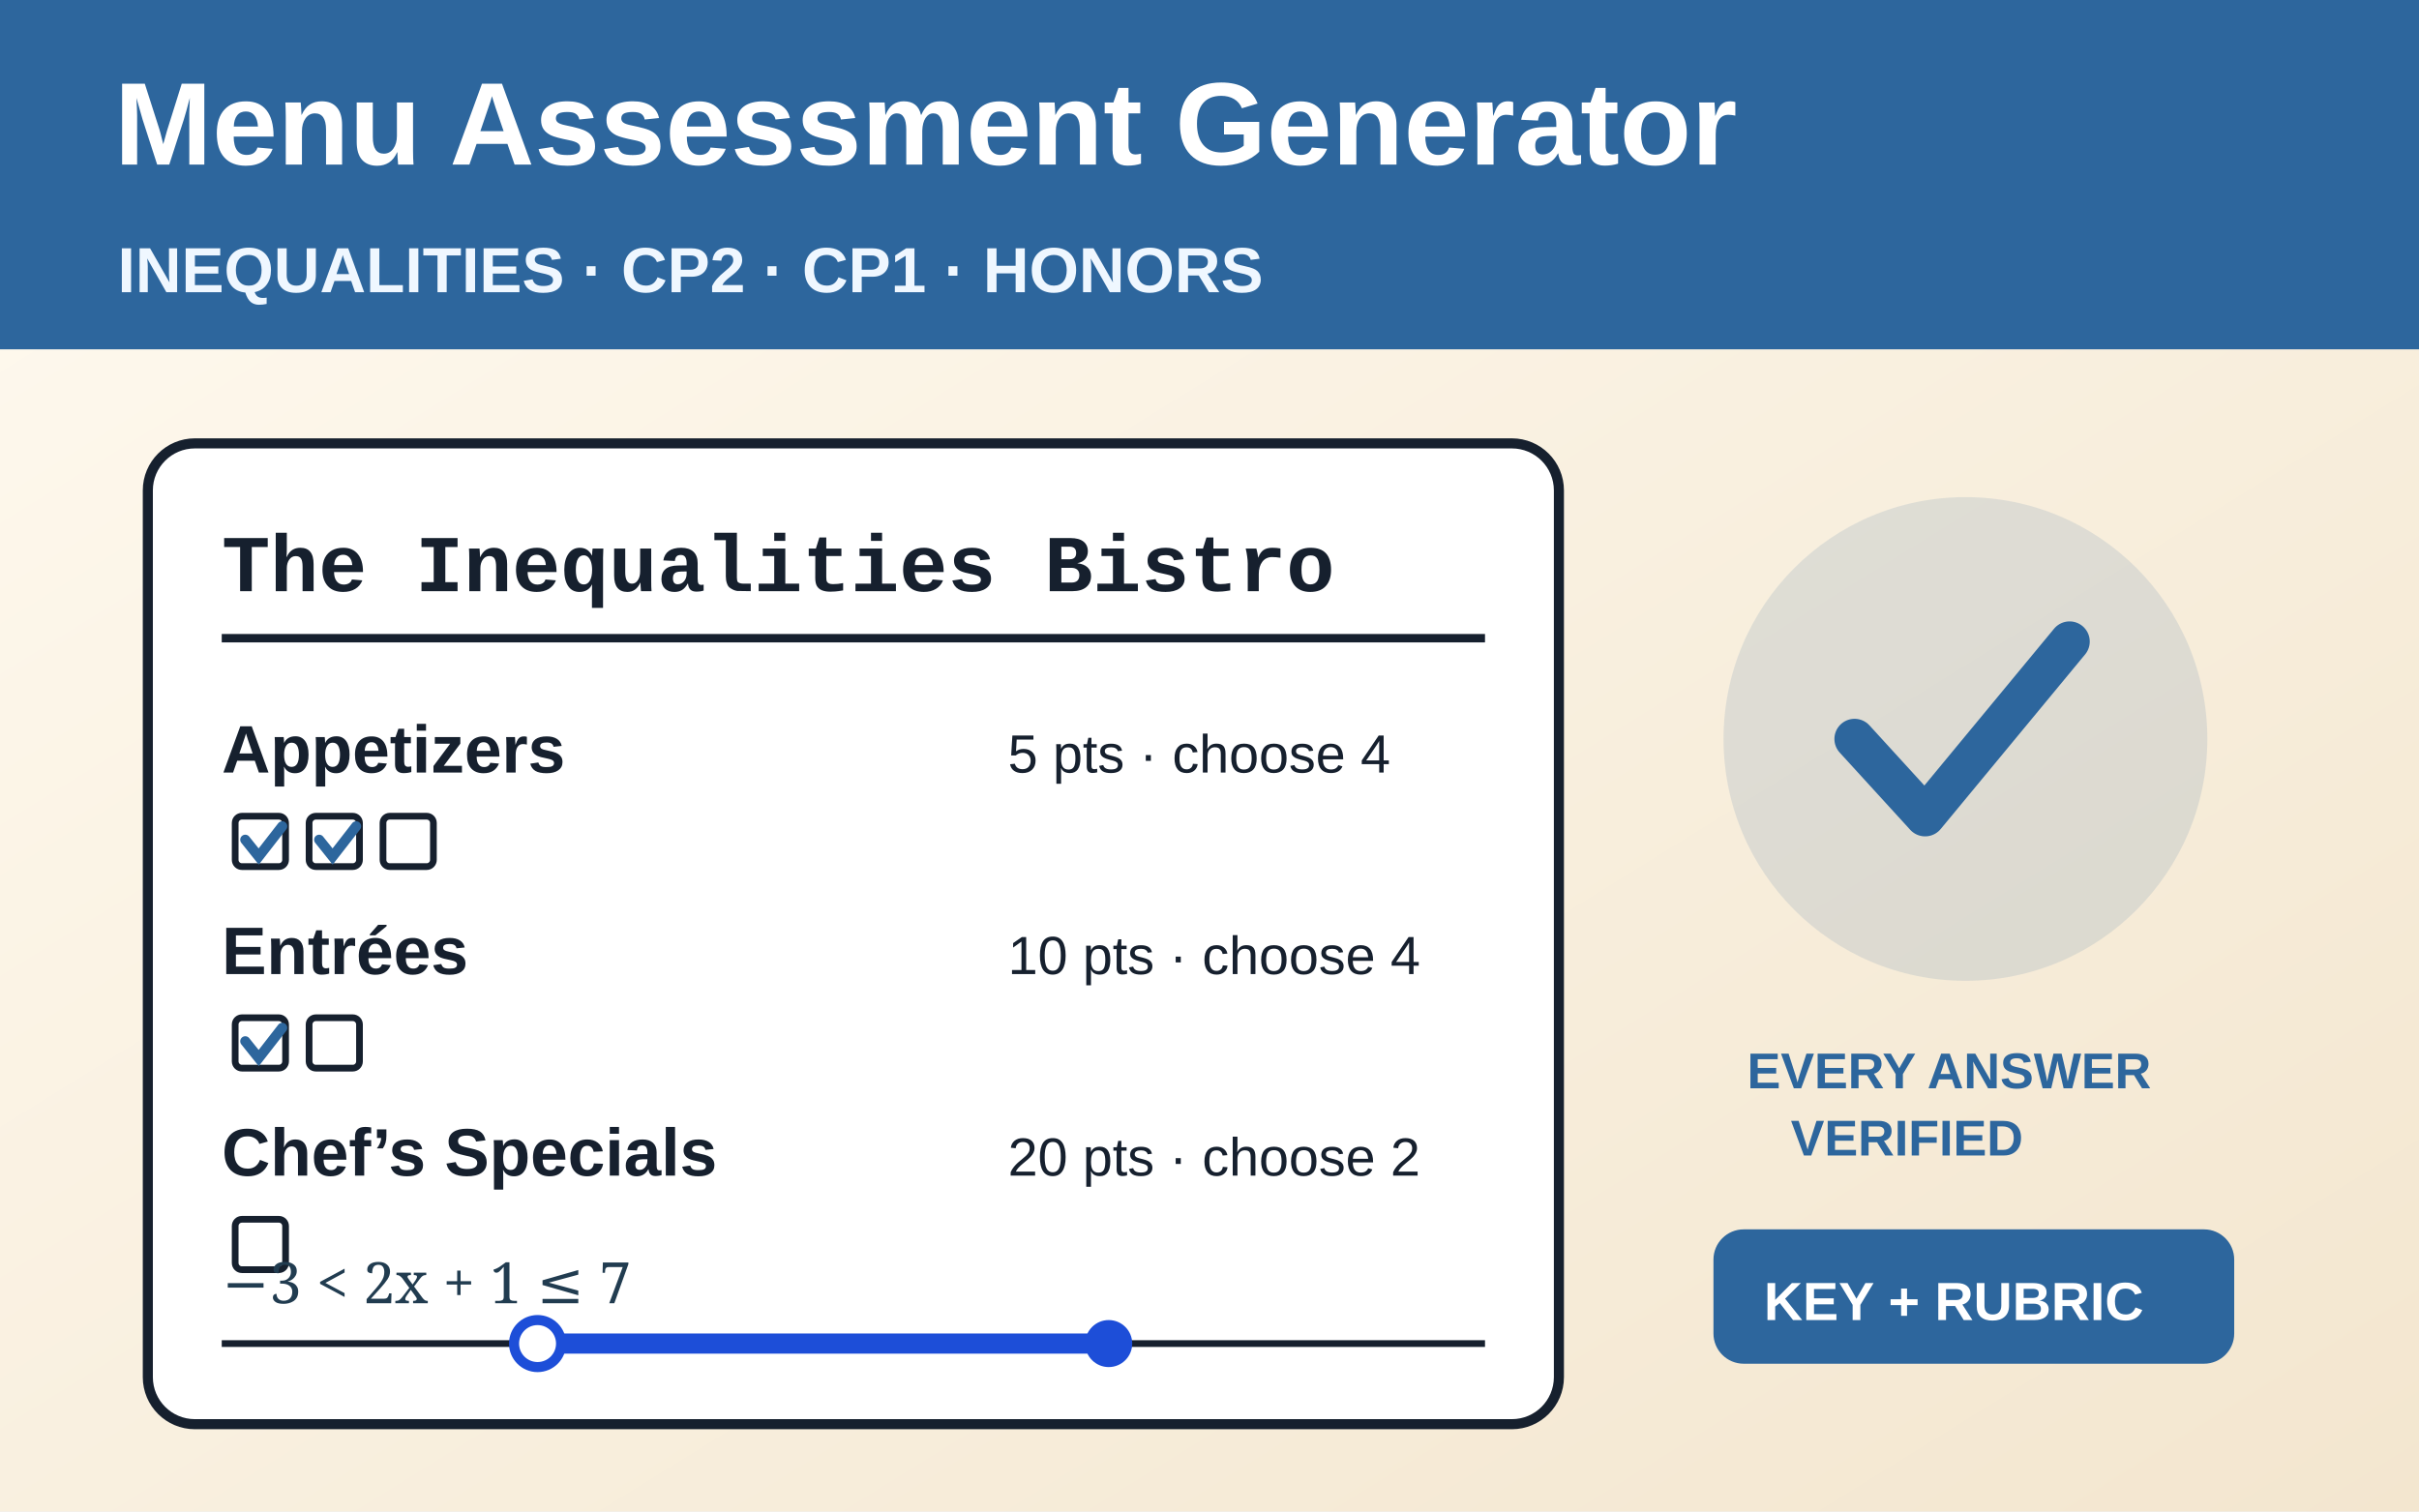
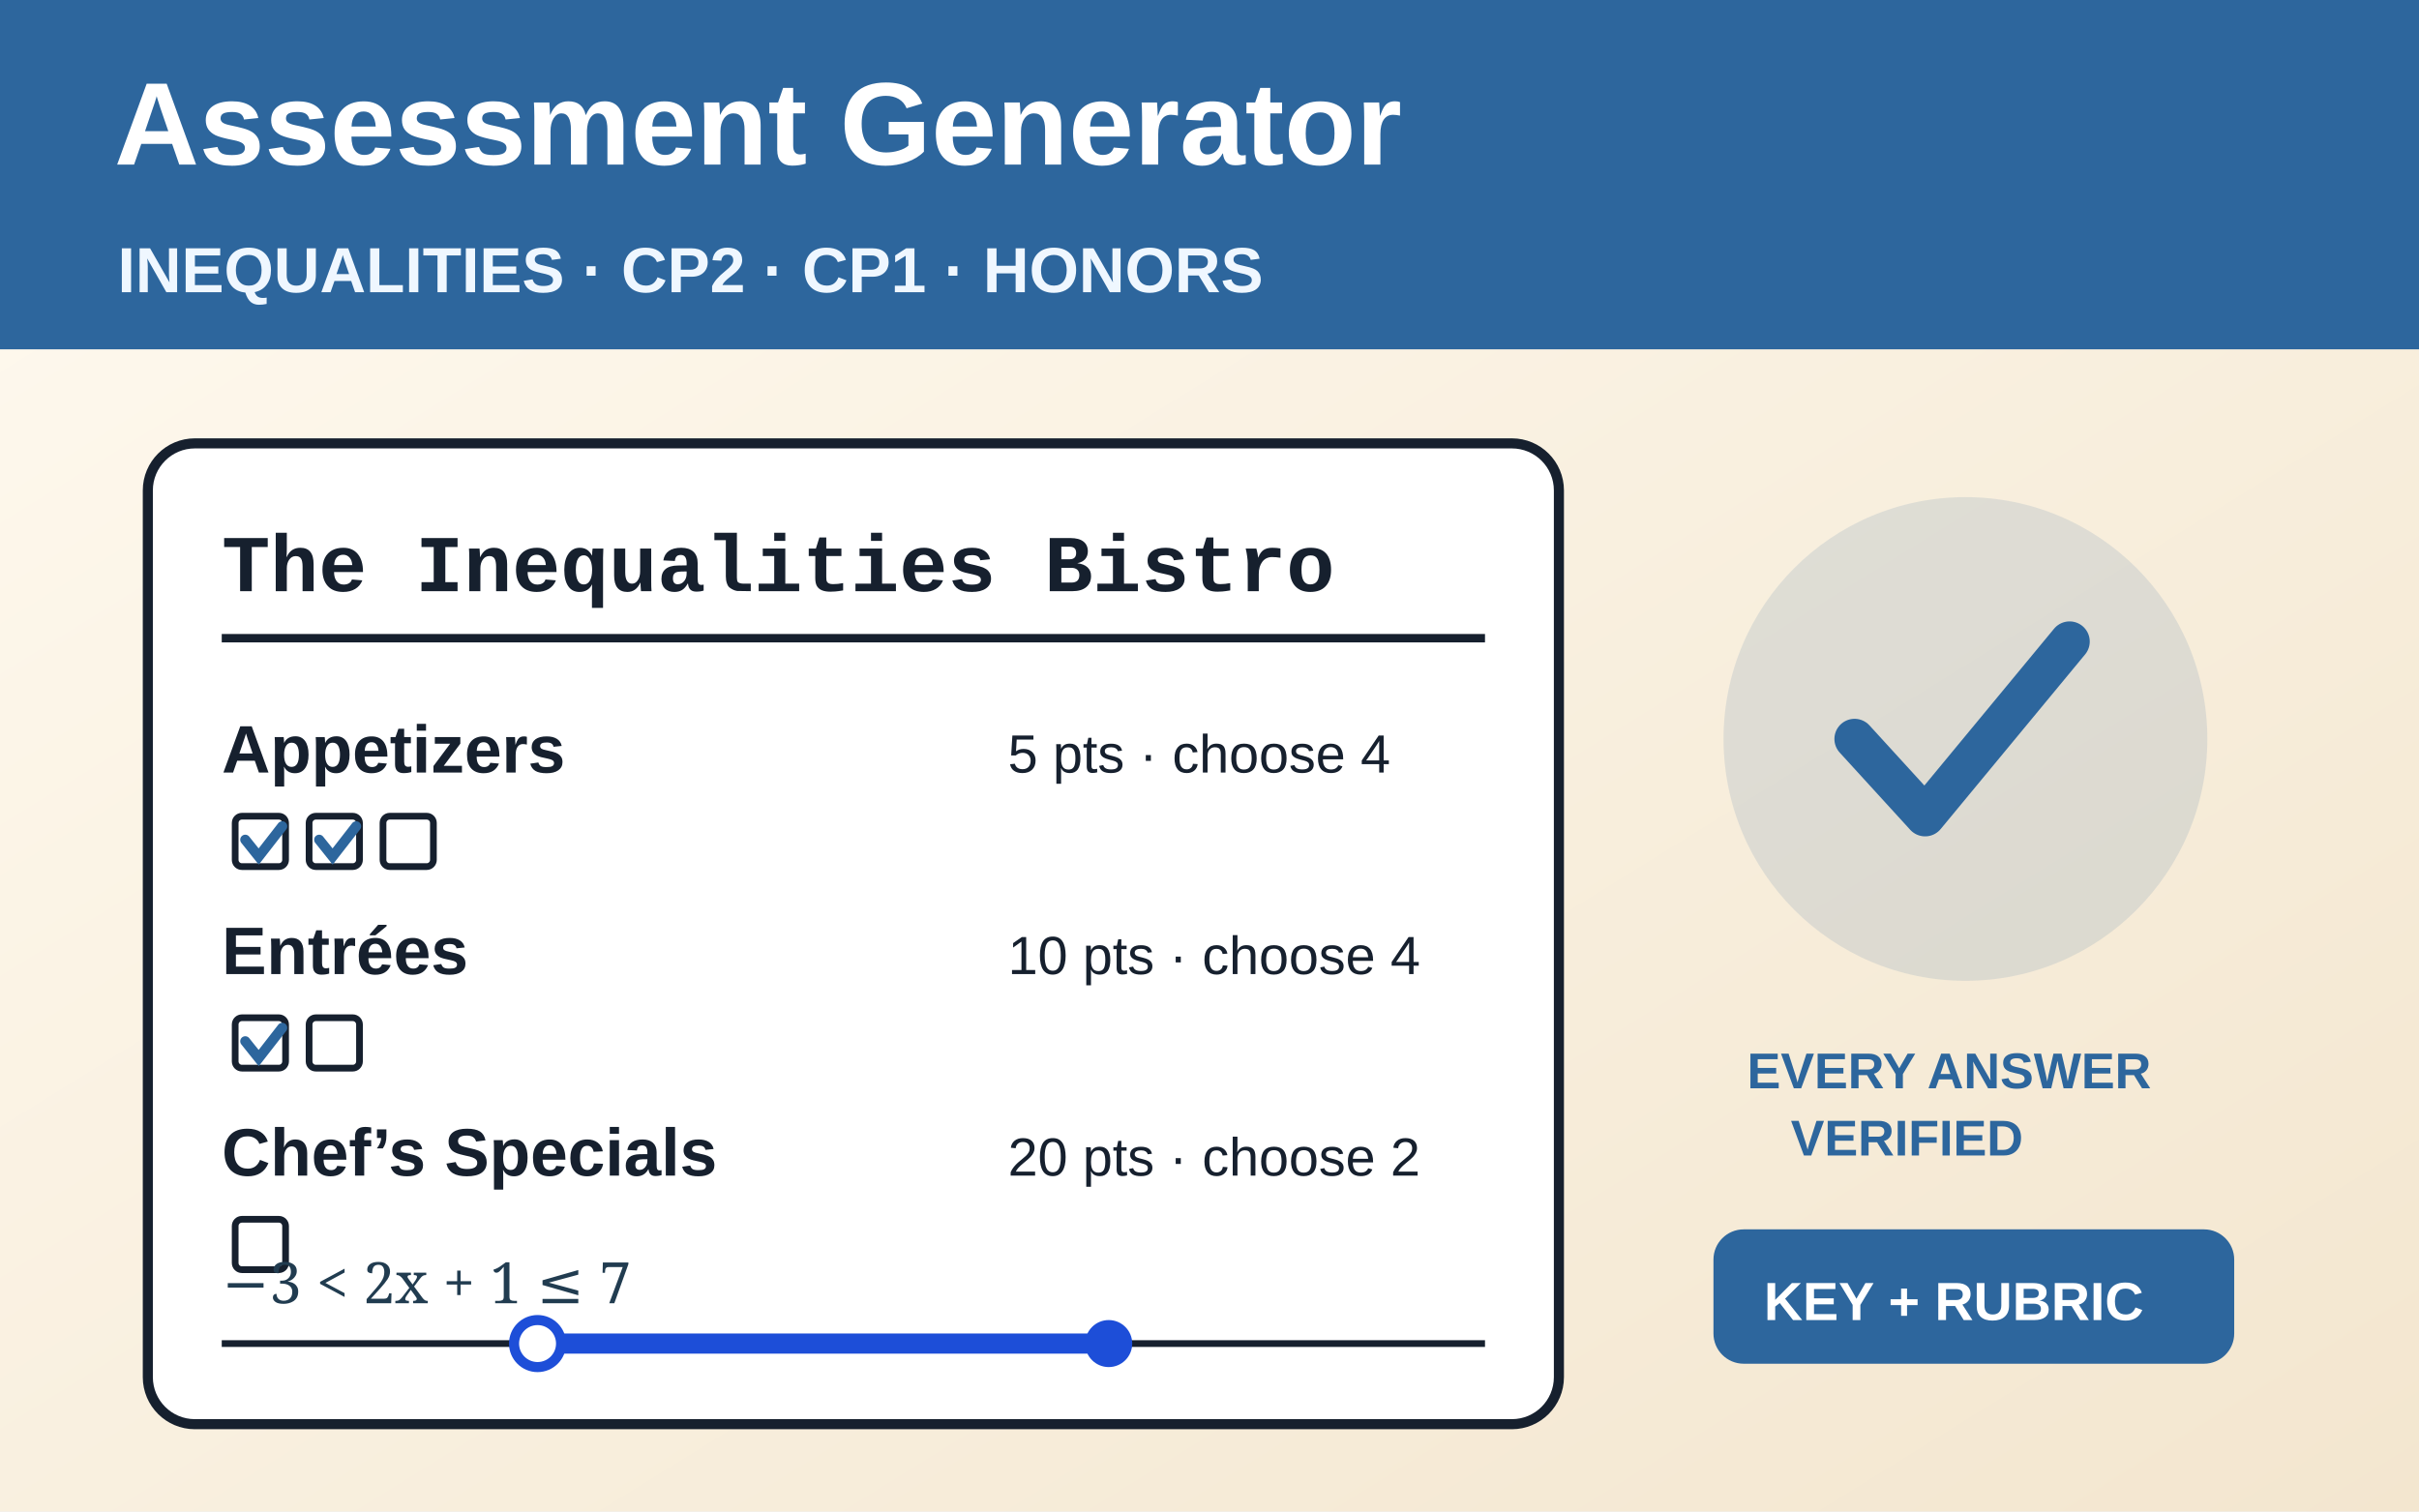
<svg xmlns="http://www.w3.org/2000/svg" width="720" height="450" viewBox="0 0 720 450">
  <defs>
    <linearGradient id="g" x1="0" x2="1" y1="0" y2="1">
      <stop stop-color="#fffaf0" />
      <stop offset="1" stop-color="#f3e6cf" />
    </linearGradient>
  </defs>
  <rect width="720" height="450" fill="url(#g)" />
  <rect width="720" height="104" fill="#2d669d" />
-   <text x="34" y="49" font-family="Arial,sans-serif" font-size="35" font-weight="700" fill="#fff">Menu Assessment Generator</text>
+   <text x="34" y="49" font-family="Arial,sans-serif" font-size="35" font-weight="700" fill="#fff">Assessment Generator</text>
  <text x="35" y="87" font-family="Arial,sans-serif" font-size="19" font-weight="700" fill="#eff7ff">INEQUALITIES · CP2 · CP1 · HONORS</text>
  <rect x="44" y="132" width="420" height="292" rx="14" fill="#fff" stroke="#16202e" stroke-width="3" />
  <text x="66" y="176" font-family="Courier New,monospace" font-size="24" font-weight="700" fill="#16202e">The Inequalities Bistro</text>
  <path d="M66 190H442" stroke="#16202e" stroke-width="2.5" />
  <g font-family="Arial,sans-serif" fill="#16202e">
    <text x="66" y="230" font-size="20" font-weight="700">Appetizers</text>
    <text x="300" y="230" font-size="16">5 pts · choose 4</text>
    <text x="66" y="290" font-size="20" font-weight="700">Entrées</text>
    <text x="300" y="290" font-size="16">10 pts · choose 4</text>
    <text x="66" y="350" font-size="20" font-weight="700">Chef’s Specials</text>
    <text x="300" y="350" font-size="16">20 pts · choose 2</text>
  </g>
  <g fill="none" stroke="#16202e" stroke-width="2">
    <rect x="70" y="243" width="15" height="15" rx="2" />
    <rect x="92" y="243" width="15" height="15" rx="2" />
    <rect x="114" y="243" width="15" height="15" rx="2" />
    <rect x="70" y="303" width="15" height="15" rx="2" />
    <rect x="92" y="303" width="15" height="15" rx="2" />
    <rect x="70" y="363" width="15" height="15" rx="2" />
  </g>
  <path d="M73 250l4 5 7-9M95 250l4 5 7-9M73 310l4 5 7-9" stroke="#2d669d" stroke-width="3" fill="none" stroke-linecap="round" />
  <path d="M66 400H442" stroke="#16202e" stroke-width="2" />
  <path d="M160 400H330" stroke="#1d4ed8" stroke-width="6" />
  <circle cx="160" cy="400" r="7" fill="#fff" stroke="#1d4ed8" stroke-width="3" />
  <circle cx="330" cy="400" r="7" fill="#1d4ed8" />
  <text x="66" y="388" font-family="Georgia,serif" font-size="17" fill="#213c50">−3 &lt; 2x + 1 ≤ 7</text>
  <circle cx="585" cy="220" r="72" fill="#2d669d" opacity=".13" />
  <path d="M552 220l21 23 43-52" stroke="#2d669d" stroke-width="12" stroke-linecap="round" stroke-linejoin="round" fill="none" />
  <text x="520" y="324" font-family="Arial,sans-serif" font-size="15" font-weight="700" fill="#2d669d">EVERY ANSWER</text>
  <text x="533" y="344" font-family="Arial,sans-serif" font-size="15" font-weight="700" fill="#2d669d">VERIFIED</text>
  <rect x="510" y="366" width="155" height="40" rx="9" fill="#2d669d" />
  <text x="525" y="393" font-family="Arial,sans-serif" font-size="16" font-weight="700" fill="white">KEY + RUBRIC</text>
</svg>
